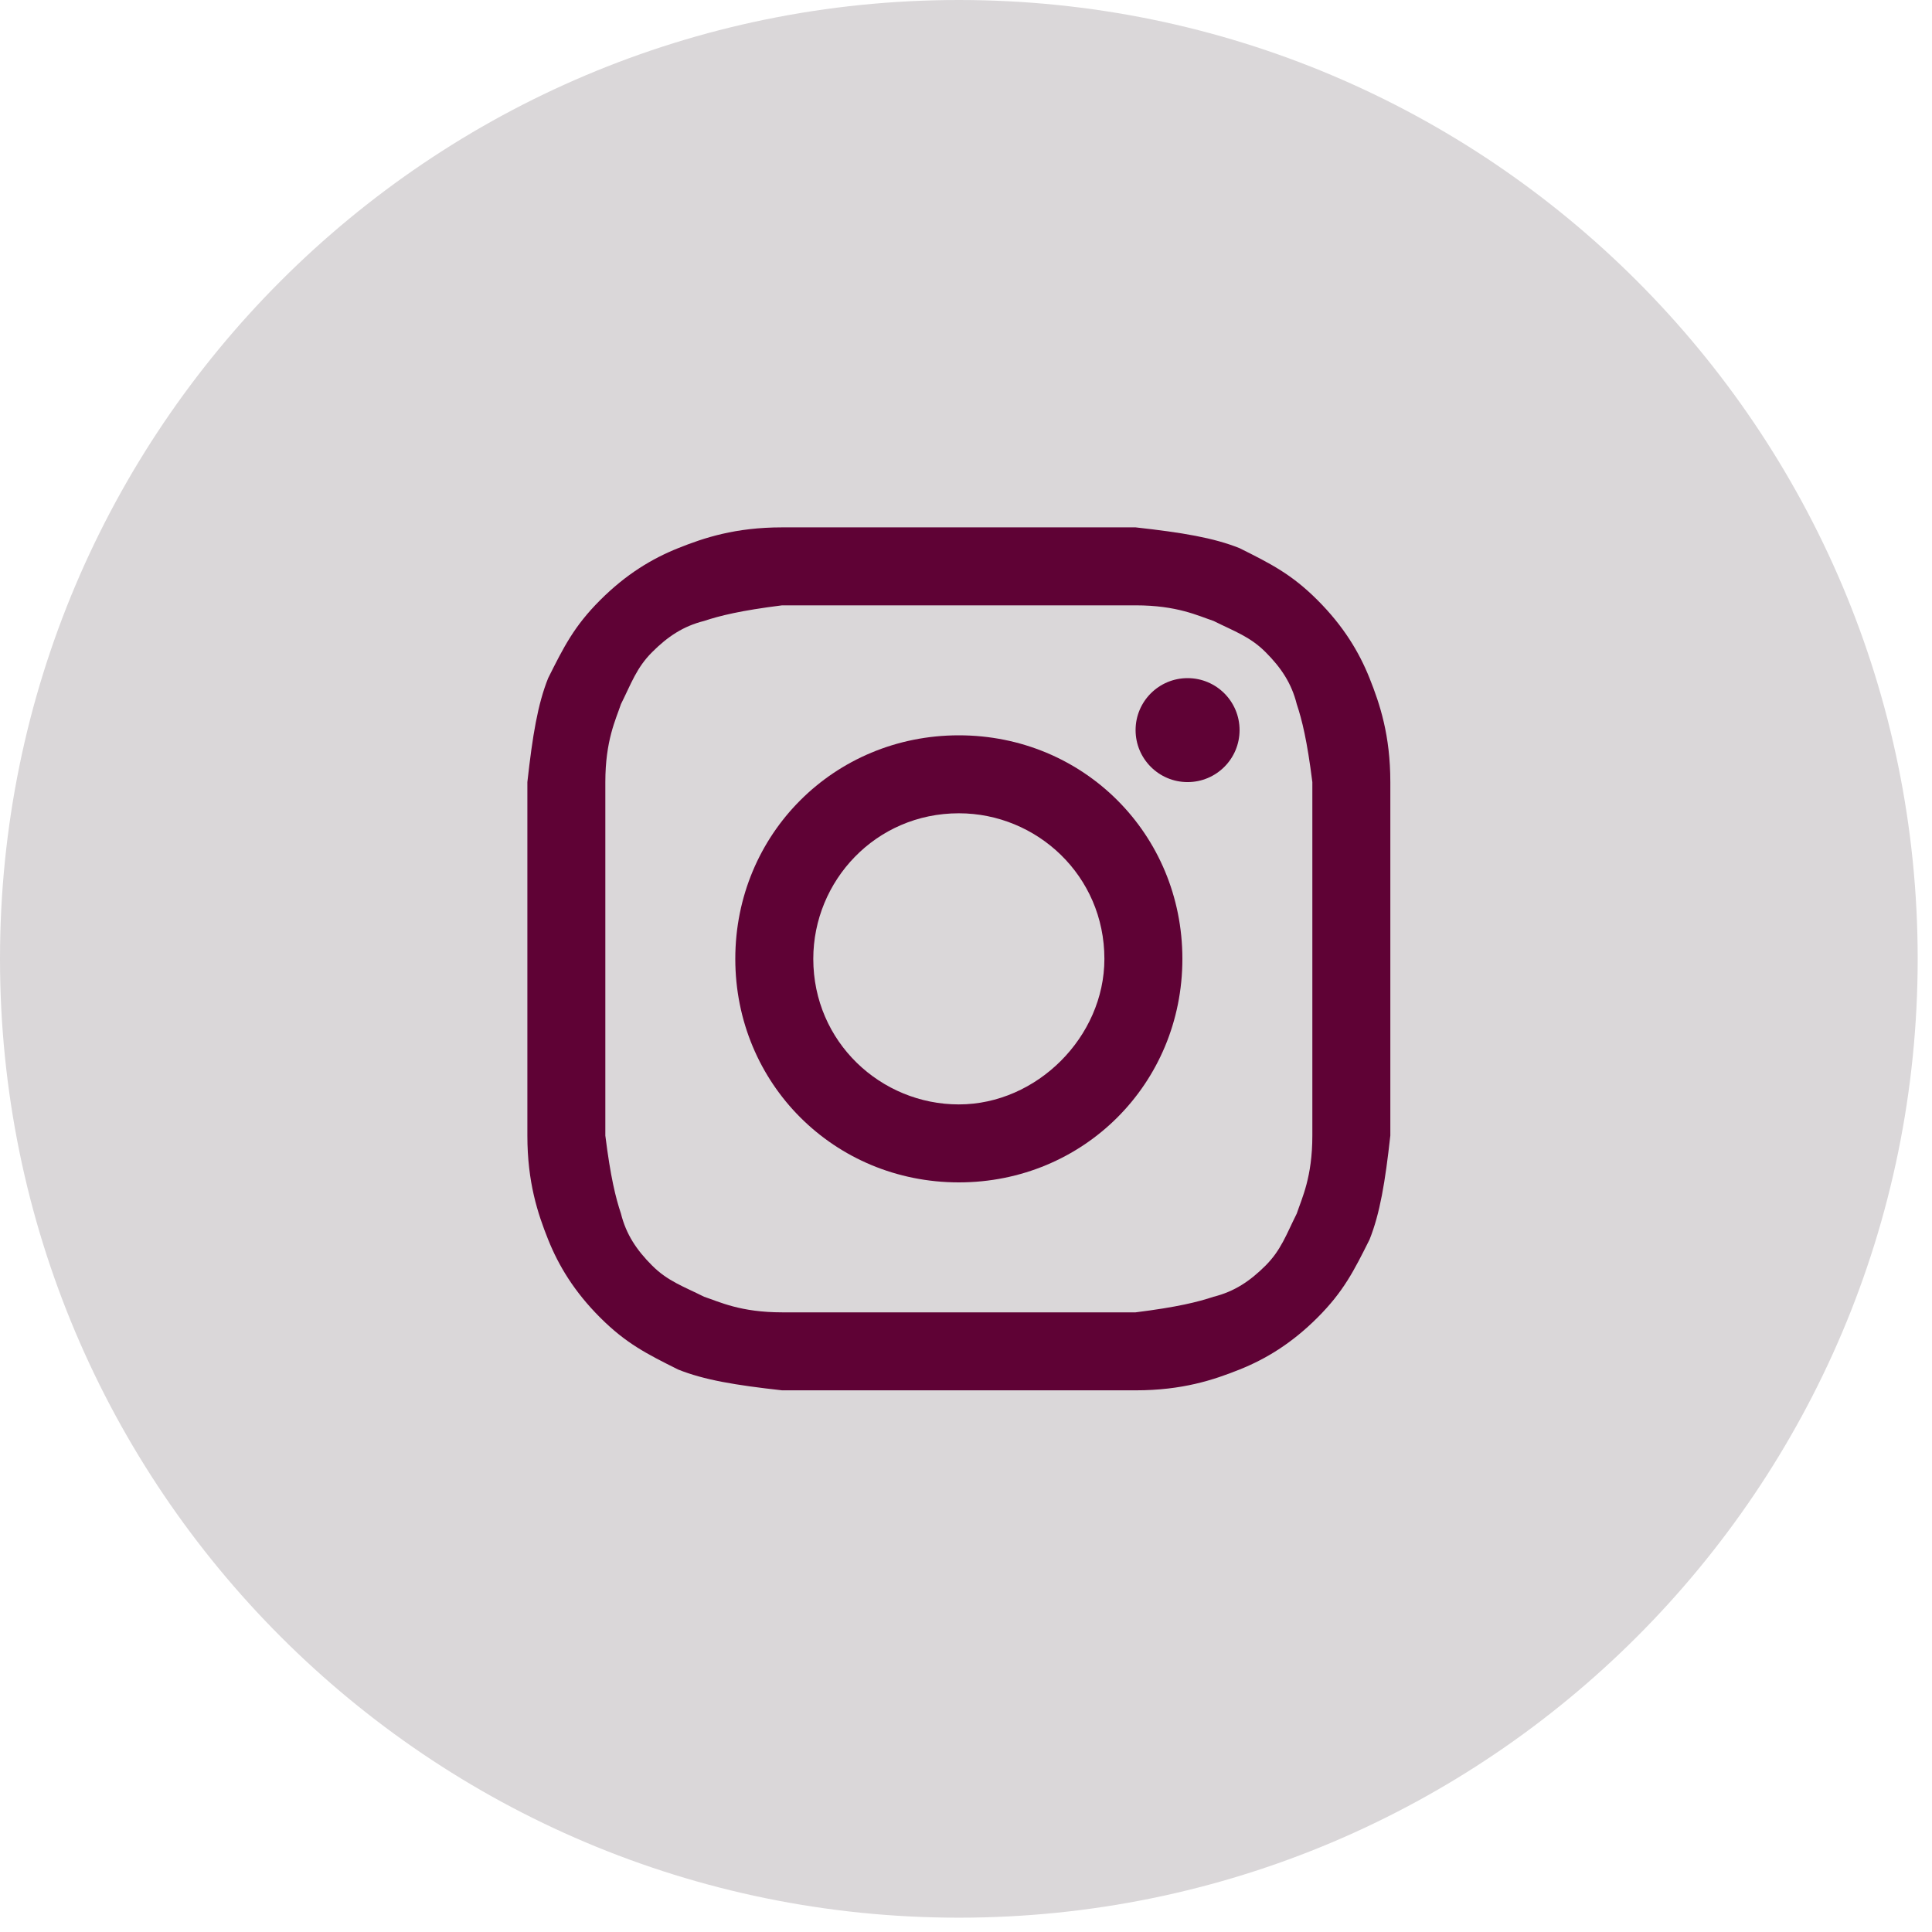
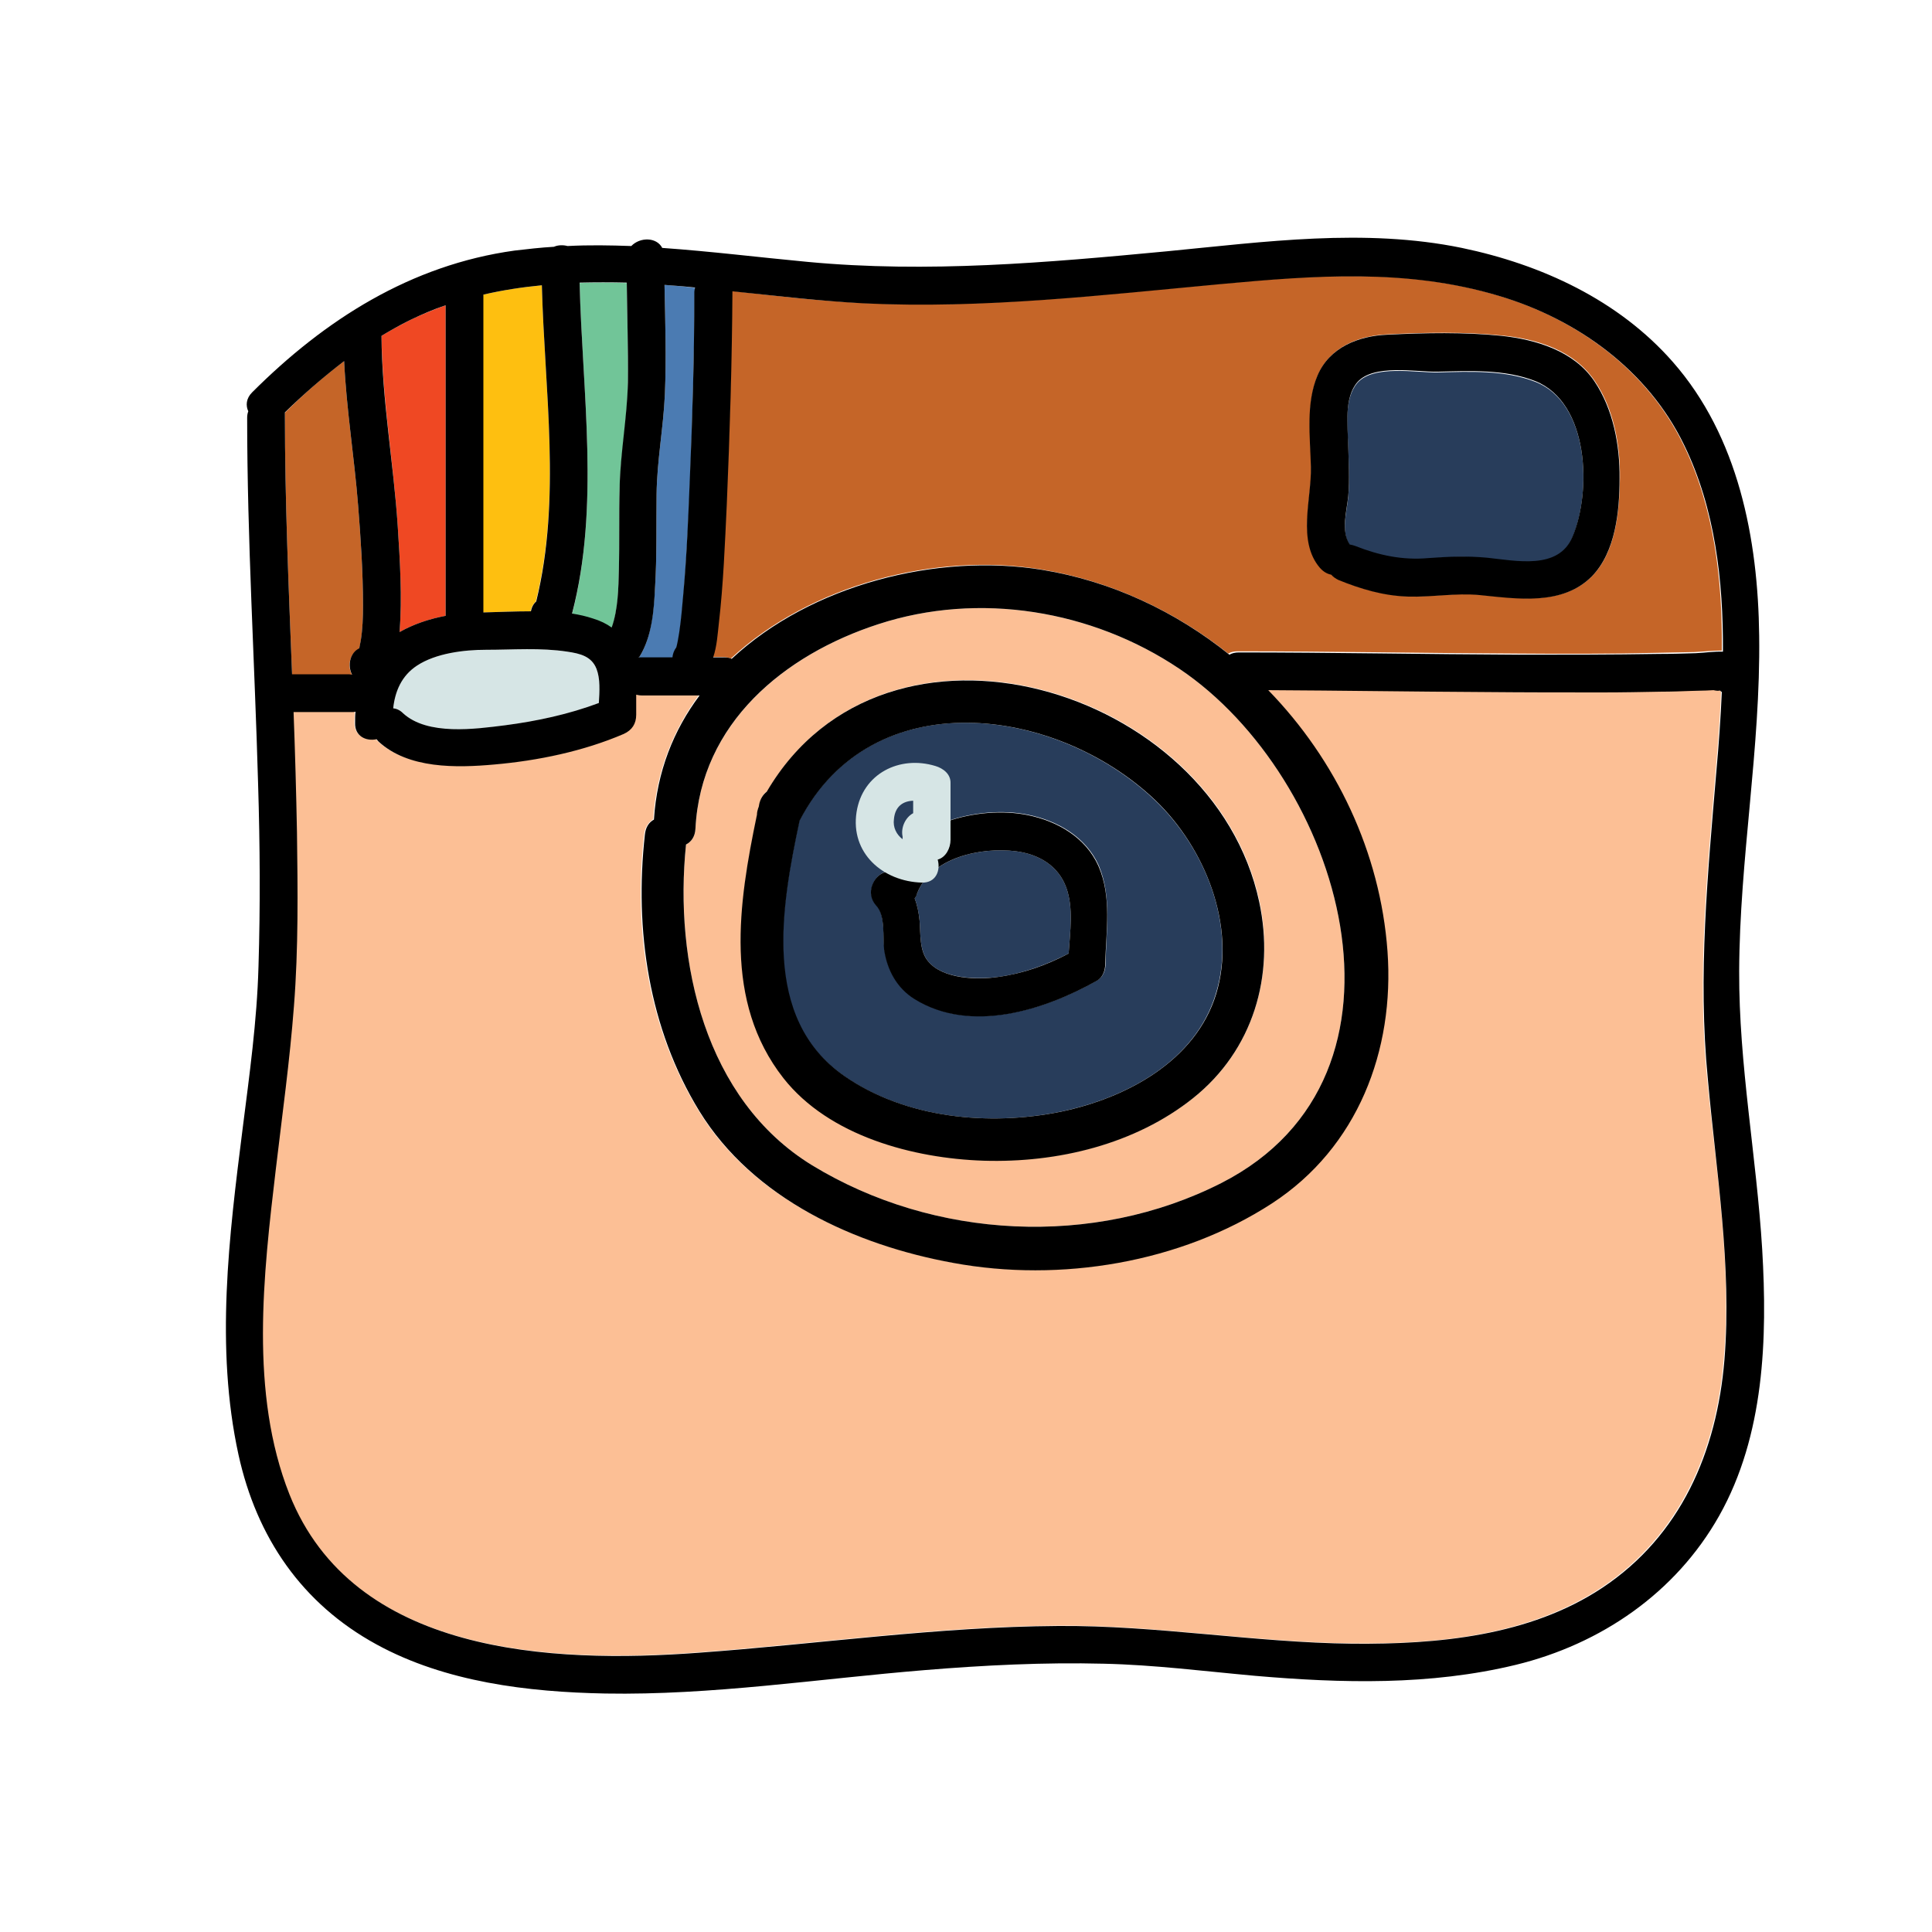
- <svg xmlns="http://www.w3.org/2000/svg" width="90" height="90" viewBox="0 0 90 90" fill="none">
-   <rect width="89.333" height="89.333" rx="44.667" fill="#DAD7D9" />
-   <path d="M44.667 28.199C49.994 28.199 50.721 28.199 52.9 28.199C54.838 28.199 55.806 28.684 56.533 28.926C57.502 29.41 58.228 29.652 58.955 30.379C59.681 31.105 60.166 31.832 60.408 32.801C60.65 33.527 60.892 34.496 61.134 36.433C61.134 38.613 61.134 39.097 61.134 44.667C61.134 50.237 61.134 50.721 61.134 52.901C61.134 54.838 60.65 55.807 60.408 56.533C59.923 57.502 59.681 58.228 58.955 58.955C58.228 59.681 57.502 60.166 56.533 60.408C55.806 60.65 54.838 60.892 52.9 61.134C50.721 61.134 50.236 61.134 44.667 61.134C39.097 61.134 38.612 61.134 36.433 61.134C34.496 61.134 33.527 60.65 32.8 60.408C31.832 59.923 31.105 59.681 30.379 58.955C29.652 58.228 29.168 57.502 28.926 56.533C28.683 55.807 28.441 54.838 28.199 52.901C28.199 50.721 28.199 50.237 28.199 44.667C28.199 39.097 28.199 38.613 28.199 36.433C28.199 34.496 28.683 33.527 28.926 32.801C29.41 31.832 29.652 31.105 30.379 30.379C31.105 29.652 31.832 29.168 32.8 28.926C33.527 28.684 34.496 28.442 36.433 28.199C38.612 28.199 39.339 28.199 44.667 28.199ZM44.667 24.567C39.097 24.567 38.612 24.567 36.433 24.567C34.253 24.567 32.8 25.051 31.59 25.536C30.379 26.02 29.168 26.746 27.957 27.957C26.746 29.168 26.262 30.137 25.535 31.59C25.051 32.801 24.809 34.254 24.567 36.433C24.567 38.613 24.567 39.339 24.567 44.667C24.567 50.237 24.567 50.721 24.567 52.901C24.567 55.08 25.051 56.533 25.535 57.744C26.02 58.955 26.746 60.166 27.957 61.377C29.168 62.587 30.137 63.072 31.59 63.798C32.8 64.283 34.253 64.525 36.433 64.767C38.612 64.767 39.339 64.767 44.667 64.767C49.994 64.767 50.721 64.767 52.9 64.767C55.08 64.767 56.533 64.283 57.744 63.798C58.955 63.314 60.166 62.587 61.376 61.377C62.587 60.166 63.072 59.197 63.798 57.744C64.282 56.533 64.525 55.08 64.767 52.901C64.767 50.721 64.767 49.995 64.767 44.667C64.767 39.339 64.767 38.613 64.767 36.433C64.767 34.254 64.282 32.801 63.798 31.59C63.314 30.379 62.587 29.168 61.376 27.957C60.166 26.746 59.197 26.262 57.744 25.536C56.533 25.051 55.08 24.809 52.9 24.567C50.721 24.567 50.236 24.567 44.667 24.567Z" fill="#5F0235" />
-   <path d="M44.667 34.254C38.855 34.254 34.253 38.855 34.253 44.667C34.253 50.479 38.855 55.08 44.667 55.08C50.479 55.08 55.08 50.479 55.08 44.667C55.08 38.855 50.479 34.254 44.667 34.254ZM44.667 51.448C41.034 51.448 37.886 48.542 37.886 44.667C37.886 41.034 40.792 37.886 44.667 37.886C48.299 37.886 51.447 40.792 51.447 44.667C51.447 48.299 48.299 51.448 44.667 51.448Z" fill="#5F0235" />
-   <path d="M55.322 36.433C56.66 36.433 57.744 35.349 57.744 34.011C57.744 32.674 56.66 31.59 55.322 31.59C53.985 31.59 52.9 32.674 52.9 34.011C52.9 35.349 53.985 36.433 55.322 36.433Z" fill="#5F0235" />
+ <svg xmlns="http://www.w3.org/2000/svg" x="0px" y="0px" width="100" height="100" viewBox="0 0 512 512">
+   <path fill="#71C598" d="M166.1,75c-4.2-0.1-8.3-0.2-12.5,0c0.7,29.1,5.4,59.3-2,87.8c1.9,0.3,3.7,0.7,5.5,1.3c2,0.6,3.6,1.4,5,2.4c1.7-4.8,1.8-10.5,1.9-15.3c0.2-7.2,0-14.5,0.2-21.7c0.3-9.4,2.1-18.6,2.2-28C166.5,92.6,166.2,83.8,166.1,75z" />
+   <path fill="#FCBF95" d="M312.5,177.2c-23.1-15.5-53.1-20.5-79.7-11.8c-25,8.1-47.1,26.4-48.5,54.2c-0.1,2.1-1.1,3.5-2.5,4.2c-3.2,31.2,5,67.6,33.4,85c32.2,19.7,74.7,21.9,108.5,4.7C379.7,284.9,355.3,205.9,312.5,177.2z M316.3,290.9c-15.4,12.3-36,17.2-55.5,16.6c-18.7-0.6-41-6.5-53.1-21.9c-15.9-20.2-11.9-46.3-7-69.8c0-0.7,0.1-1.4,0.5-2.2c0-0.2,0.1-0.4,0.1-0.6c0.3-1.5,1-2.6,2-3.3c31.5-53.8,118.3-27.9,130.5,29.2C337.9,258.6,332.1,278.3,316.3,290.9z" />
+   <path fill="#283D5B" d="M306 212c-26.3-25-75.1-31.4-94.2 5.5-4.8 22.8-10.3 52.3 11.8 67.6 16.3 11.3 38.5 13.4 57.5 9.5 17.2-3.6 35.6-13.2 41.1-31.2C327.8 245.3 319.2 224.5 306 212zM293 255.3c0 1.7-.6 3.6-2.2 4.5-13.9 7.8-33.5 14.1-48.3 4.9-4.7-2.9-7.3-7.7-8.1-13.1-.5-3.3.3-9-2.1-11.7-3-3.3-.7-7.9 2.4-8.9 6-12.9 24.8-17.7 37.7-15.1 7.9 1.6 15.4 5.9 18.8 13.5C294.7 237.8 293.1 246.7 293 255.3zM406.9 101.2c-8.2-3.2-17.4-2.7-26-2.5-5.6.1-16.9-2.1-21.2 2.8-3.6 4.2-2.6 11.8-2.4 16.9.1 4.4.4 8.9 0 13.3-.4 4-2 9.2.4 12.8.5.1 1 .2 1.5.4 6.2 2.6 12.5 3.8 19.3 3.2 5.4-.5 10.2-.7 15.6-.1 7.7.8 18.9 3.3 22.6-5.5C421.8 130.3 421.2 106.8 406.9 101.2z" />
+   <path fill="#283D5B" d="M282.6,235.3c-2.1-5.9-7.3-8.9-13.3-9.7c-9.1-1.2-22.7,1.6-26.3,11.3c-0.2,0.5-0.4,0.9-0.6,1.2c0.7,1.8,1.1,3.8,1.3,5.9c0.3,3.5-0.1,7.9,2.3,10.8c3.9,4.7,13.1,4.8,18.5,4.1c6.6-0.9,12.8-3.2,18.7-6.2C283.6,246.9,284.5,240.6,282.6,235.3z" />
+   <path fill="#C56528" d="M446.1,117.8C436.5,98,417.8,84.5,397,78.3c-24.4-7.3-48.8-5.4-73.8-3.1c-31.3,2.9-62.8,6.6-94.3,5.1c-11.7-0.5-23.3-1.9-35-3.2c0,18.9-0.6,37.8-1.5,56.6c-0.5,10.5-0.9,21-2.1,31.4c-0.3,2.5-0.5,6.1-1.4,9h2.7c0.8,0,1.5,0.2,2.1,0.4c21.1-19.6,54.4-28.2,82.2-23.6c18.4,3,35.4,11,49.6,22.3c0.7-0.4,1.5-0.6,2.5-0.6c24.7,0,49.5,0.5,74.2,0.6c12.4,0.1,24.7,0.1,37.1-0.2c3.3-0.1,6.6-0.1,9.8-0.2c2.2-0.1,4.8-0.4,7.2-0.4C456.5,153.7,454.3,134.6,446.1,117.8z M422,152.6c-7.7,7.9-19.8,6-29.8,5c-6.4-0.6-12.6,0.6-19,0.4c-6.4-0.2-12.4-1.9-18.4-4.4c-0.9-0.4-1.5-0.8-1.9-1.4c-1.1-0.2-2.1-0.8-3-1.8c-6.1-7.2-2.2-18.4-2.4-26.8c-0.2-7.8-1.4-16.9,1.8-24.3c3.2-7.4,10.9-10.4,18.5-10.7c9.9-0.5,20.3-0.7,30.2,0.3c9.2,0.9,19.1,3.9,24.6,12c5,7.3,6.8,16.9,6.7,25.7C429.2,135.2,428.3,146.1,422,152.6z" />
+   <path fill="#4B7BB2" d="M176.1,75.5c0.2,9.7,0.5,19.3,0.1,29c-0.4,8.9-2.1,17.6-2.2,26.5c-0.1,8.2,0.1,16.4-0.4,24.6c-0.4,6.1-0.8,13-4.1,18.4c-0.1,0.1-0.1,0.2-0.2,0.3h9c0.1-0.9,0.5-1.8,1-2.6c0-0.1,0-0.2,0.1-0.3c0.3-1.2,0.5-2.4,0.7-3.7c0.5-3.5,0.8-6.9,1.1-10.4c0.8-10,1.3-20.1,1.7-30.1c0.6-16.5,1.1-33,1.2-49.5c0-0.5,0.1-1,0.2-1.4C181.5,75.9,178.8,75.7,176.1,75.5z" />
+   <path fill="#C56528" d="M94.9,133.9c-1-12.7-3.1-25.5-3.7-38.2c-5.6,4.2-10.8,8.8-15.7,13.7c0,0.2,0,0.3,0,0.5c0,23,1,45.9,1.9,68.9c0.1,0,0.1,0,0.2,0h15c0.2,0,0.5,0,0.7,0.1c-1.3-2.4-0.7-5.7,1.9-7c0-0.1,0-0.3,0.1-0.5c0.1-0.5,0.2-1,0.3-1.5c0.5-3.1,0.6-6.2,0.6-9.3C96.2,151.6,95.6,142.7,94.9,133.9z" />
+   <path fill="#D6E5E5" d="M158.1,177.3c-1.3-3.4-4.4-4.1-7.7-4.6c-7.2-1.1-14.4-0.5-21.6-0.5c-5.8,0-13.4,0.9-18.3,4.2c-4.1,2.7-5.8,6.7-6.3,11.3c0.9,0.1,1.8,0.5,2.6,1.3c6.5,6,19.2,4.3,27.1,3.2c8.4-1.1,16.9-2.9,24.8-5.9C159,183.2,159.2,179.9,158.1,177.3z" />
+   <path fill="#FCBF95" d="M452.4,285.9c-2.7-27.6,0-54.6,2.3-82.1c0.6-6.7,1.1-13.5,1.4-20.5c-0.1-0.1-0.3-0.2-0.4-0.3c0,0,0,0-0.1-0.1c-0.4,0.1-0.9,0.1-1.7-0.1l-2,0.1c-1.3,0-2.6,0.1-3.9,0.1c-2.6,0.1-5.2,0.1-7.9,0.2c-5.2,0.1-10.4,0.2-15.6,0.2c-10.4,0.1-20.8,0-31.1-0.1c-19.1-0.2-38.3-0.5-57.5-0.5c17.9,18.4,29.7,42.9,31.6,69.2c1.9,26.3-7.9,52-30.6,66.8c-24.2,15.8-56,21-84.4,15.8c-26-4.8-53.2-17-67.4-40.3c-13.4-21.9-17.3-48-14.4-73.2c0.2-1.9,1.2-3.2,2.4-4c0.8-12.6,5.3-23.6,12.1-32.9h-15.4c-0.5,0-1-0.1-1.4-0.2c0,1.8,0,3.5,0,5.3c0,2.4-1.1,4.1-3.3,5.1c-10.6,4.6-22.8,7.2-34.3,8.1c-10,0.8-22.8,1.2-30.7-6.1c-0.2-0.2-0.4-0.4-0.5-0.6c-2.7,0.6-5.7-0.8-5.7-4.3c0-1,0.1-2,0.1-3c-0.2,0-0.5,0.1-0.8,0.1h-15c-0.2,0-0.4,0-0.6,0c0.4,10.6,0.7,21.2,0.9,31.9c0.2,15.3,0.4,30.7-0.8,46c-1.1,14.4-3.1,28.8-4.8,43.2c-3.3,27.8-7.1,59.4,3.6,86.2c16.9,42.5,69.5,44.9,108.4,42c31.7-2.3,63.4-6.9,95.3-7.1c26.1-0.2,51.9,4.4,78,4.7c22.5,0.3,46.9-2,66.2-14.8c20.8-13.8,30.4-36.2,32.4-60.5C459,335.4,454.8,310.6,452.4,285.9z" />
+   <path fill="#EF4823" d="M108.5,84.9c-2.5,1.3-5,2.6-7.4,4.1c0.2,16.8,3.2,33.7,4.3,50.4c0.6,9.3,1.2,18.8,0.5,28.1c3.7-2.1,7.9-3.5,12.2-4.3V80.9C114.8,82.1,111.6,83.4,108.5,84.9z" />
+   <path fill="#FEBF10" d="M143.6,75.6c-5.2,0.5-10.5,1.3-15.6,2.5v84.2c0,0,0,0,0,0c4.1-0.1,8.4-0.3,12.6-0.3c0.2-1.1,0.7-1.9,1.4-2.6C148.8,132.2,144.3,103.4,143.6,75.6z" />
+   <path d="M333.7 239c-12.2-57.1-99-83-130.5-29.2-1 .8-1.7 1.9-2 3.3 0 .2-.1.4-.1.6-.3.8-.5 1.5-.5 2.2-4.9 23.5-8.9 49.5 7 69.8 12.1 15.4 34.5 21.3 53.1 21.9 19.5.6 40.1-4.3 55.5-16.6C332.1 278.3 337.9 258.6 333.7 239zM322.3 263.4c-5.5 17.9-23.9 27.6-41.1 31.2-19.1 3.9-41.2 1.8-57.5-9.5-22-15.3-16.6-44.9-11.8-67.6 19.1-36.9 67.9-30.5 94.2-5.5C319.2 224.5 327.8 245.3 322.3 263.4zM422.5 101c-5.4-8-15.4-11-24.6-12-9.8-1-20.3-.8-30.2-.3-7.6.3-15.3 3.3-18.5 10.7-3.2 7.4-2 16.4-1.8 24.3.2 8.5-3.7 19.7 2.4 26.8.9 1 1.9 1.6 3 1.8.5.6 1.1 1 1.9 1.4 5.9 2.4 11.9 4.2 18.4 4.4 6.4.2 12.6-1 19-.4 10 1 22 2.9 29.8-5 6.3-6.5 7.3-17.4 7.3-25.9C429.3 118 427.5 108.4 422.5 101zM416.7 142.3c-3.7 8.8-14.9 6.3-22.6 5.5-5.4-.5-10.2-.3-15.6.1-6.7.6-13-.7-19.3-3.2-.5-.2-1-.3-1.5-.4-2.4-3.6-.8-8.8-.4-12.8.4-4.4.1-8.9 0-13.3-.1-5.1-1.2-12.7 2.4-16.9 4.3-4.9 15.5-2.7 21.2-2.8 8.6-.2 17.9-.7 26 2.5C421.2 106.8 421.8 130.3 416.7 142.3z" />
+   <path d="M467,331.1c-1.5-24.6-6.2-49-6.1-73.7c0.1-29.7,5.7-59.1,5.3-88.9c-0.3-25.7-5.5-52.8-22.9-72.6c-14.4-16.4-34.8-25.8-55.9-30.2c-25.8-5.3-52.3-1.6-78.2,0.9c-31.7,3-63.4,5.8-95.2,2.8c-12.8-1.2-25.7-2.8-38.5-3.7c-1.5-2.9-5.9-2.9-8.2-0.5c-5.6-0.2-11.2-0.3-16.9,0c-1.1-0.3-2.5-0.3-3.6,0.2c-3.5,0.2-7,0.6-10.4,1c-27.5,3.8-50.3,18.3-69.6,37.6c-1.6,1.6-1.7,3.5-1,5c-0.2,0.5-0.3,1.1-0.3,1.7c0,32.4,2,64.7,2.9,97.1c0.5,16.1,0.6,32.3,0.1,48.4c-0.4,14.4-2.4,28.7-4.2,42.9c-3.6,28.5-7.3,58-1.1,86.4c4.8,21.9,16.8,39.5,36.6,50.3c18.3,10,40.1,12.6,60.6,13c28.2,0.5,56.5-3.9,84.6-6.2c15.8-1.3,31.7-2.1,47.5-1.7c13.4,0.3,26.7,2,40,3.2c23.1,2,46.5,2.6,69.2-2.9c22.6-5.5,42.4-19.1,53.9-39.5C467.6,380.4,468.4,354.7,467,331.1z M190.5,165.2c1.2-10.4,1.6-20.9,2.1-31.4c0.8-18.9,1.4-37.8,1.5-56.6c11.7,1.2,23.3,2.6,35,3.2c31.5,1.5,63-2.2,94.3-5.1c25-2.3,49.4-4.2,73.8,3.1c20.8,6.2,39.5,19.7,49.1,39.5c8.2,16.8,10.4,35.9,10.3,54.8c-2.4-0.1-4.9,0.3-7.2,0.4c-3.3,0.1-6.5,0.2-9.8,0.2c-12.4,0.2-24.7,0.2-37.1,0.2c-24.7-0.1-49.5-0.6-74.2-0.6c-1,0-1.8,0.2-2.5,0.6C311.5,162,294.5,154,276.1,151c-27.8-4.5-61.2,4-82.2,23.6c-0.6-0.3-1.3-0.4-2.1-0.4H189C190,171.3,190.2,167.8,190.5,165.2z M323.7,313.5c-33.8,17.2-76.2,15-108.5-4.7c-28.4-17.4-36.6-53.9-33.4-85c1.4-0.7,2.4-2.1,2.5-4.2c1.4-27.9,23.5-46.1,48.5-54.2c26.7-8.7,56.6-3.7,79.7,11.8C355.3,205.9,379.7,284.9,323.7,313.5z M169.5,174c3.3-5.4,3.8-12.2,4.1-18.4c0.5-8.2,0.3-16.4,0.4-24.6c0.1-8.9,1.8-17.6,2.2-26.5c0.4-9.7,0.1-19.3-0.1-29c2.7,0.2,5.4,0.4,8.1,0.7c-0.1,0.4-0.2,0.9-0.2,1.4c0,16.5-0.5,33-1.2,49.5c-0.4,10-0.8,20.1-1.7,30.1c-0.3,3.5-0.6,7-1.1,10.4c-0.2,1.2-0.4,2.5-0.7,3.7c0,0.1-0.1,0.2-0.1,0.3c-0.6,0.8-0.9,1.7-1,2.6h-9C169.4,174.1,169.4,174.1,169.5,174z M153.6,74.9c4.2-0.1,8.3-0.1,12.5,0c0.1,8.8,0.4,17.6,0.3,26.4c-0.2,9.4-2,18.6-2.2,28c-0.2,7.2,0,14.5-0.2,21.7c-0.1,4.8-0.2,10.5-1.9,15.3c-1.4-1-3-1.8-5-2.4c-1.8-0.6-3.6-1-5.5-1.3C159,134.3,154.3,104,153.6,74.9z M150.4,172.7c3.3,0.5,6.4,1.2,7.7,4.6c1,2.6,0.8,5.9,0.6,9c-8,3-16.4,4.8-24.8,5.9c-7.9,1-20.6,2.8-27.1-3.2c-0.8-0.8-1.7-1.2-2.6-1.3c0.5-4.5,2.2-8.6,6.3-11.3c5-3.3,12.5-4.2,18.3-4.2C136,172.2,143.2,171.6,150.4,172.7z M128,78.1c5.1-1.2,10.4-2,15.6-2.5c0.7,27.8,5.2,56.6-1.5,83.8c-0.7,0.6-1.2,1.5-1.4,2.6c-4.2,0-8.5,0.2-12.6,0.3c0,0,0,0,0,0V78.1z M108.5,84.9c3.1-1.5,6.3-2.9,9.6-4v82.3c-4.3,0.8-8.5,2.2-12.2,4.3c0.7-9.3,0.1-18.8-0.5-28.1c-1.1-16.7-4.2-33.6-4.3-50.4C103.4,87.6,105.9,86.2,108.5,84.9z M91.2,95.7c0.6,12.7,2.7,25.5,3.7,38.2c0.7,8.8,1.3,17.7,1.3,26.6c0,3.1-0.1,6.2-0.6,9.3c-0.1,0.5-0.2,1-0.3,1.5c0,0.2-0.1,0.4-0.1,0.5c-2.6,1.3-3.1,4.7-1.9,7c-0.2,0-0.5-0.1-0.7-0.1h-15c-0.1,0-0.1,0-0.2,0c-0.9-23-1.9-45.9-1.9-68.9c0-0.2,0-0.3,0-0.5C80.4,104.5,85.7,99.9,91.2,95.7z M457,360.3c-2,24.4-11.6,46.7-32.4,60.5c-19.3,12.8-43.7,15-66.2,14.8c-26.1-0.3-51.9-4.9-78-4.7c-31.9,0.2-63.5,4.8-95.3,7.1c-39,2.9-91.5,0.5-108.4-42c-10.6-26.8-6.9-58.3-3.6-86.2c1.7-14.4,3.7-28.7,4.8-43.2c1.2-15.3,1-30.7,0.8-46c-0.2-10.6-0.5-21.3-0.9-31.9c0.2,0,0.4,0,0.6,0h15c0.3,0,0.5,0,0.8-0.1c-0.1,1-0.1,2-0.1,3c-0.1,3.5,2.9,4.9,5.7,4.3c0.2,0.2,0.3,0.4,0.5,0.6c7.9,7.3,20.7,7,30.7,6.1c11.5-1,23.6-3.5,34.3-8.1c2.2-1,3.3-2.7,3.3-5.1c0-1.8,0-3.5,0-5.3c0.4,0.1,0.9,0.2,1.4,0.2h15.4c-6.9,9.2-11.3,20.2-12.1,32.9c-1.3,0.7-2.2,2-2.4,4c-2.8,25.2,1,51.3,14.4,73.2c14.3,23.3,41.4,35.6,67.4,40.3c28.3,5.2,60.1,0,84.4-15.8c22.7-14.8,32.5-40.5,30.6-66.8c-1.9-26.3-13.7-50.8-31.6-69.2c19.2,0.1,38.3,0.4,57.5,0.5c10.4,0.1,20.8,0.1,31.1,0.1c5.2,0,10.4-0.1,15.6-0.2c2.6,0,5.2-0.1,7.9-0.2c1.3,0,2.6-0.1,3.9-0.1l2-0.1c0.8,0.2,1.3,0.2,1.7,0.1c0,0,0,0,0.1,0.1c0.1,0.1,0.3,0.2,0.4,0.3c-0.3,6.9-0.8,13.8-1.4,20.5c-2.3,27.5-5,54.5-2.3,82.1C454.8,310.6,459,335.4,457,360.3z" />
+   <path d="M291.1,229.5c-3.4-7.6-10.9-11.9-18.8-13.5c-12.9-2.6-31.7,2.2-37.7,15.1c-3.1,0.9-5.4,5.6-2.4,8.9c2.5,2.7,1.7,8.3,2.1,11.7c0.8,5.4,3.4,10.2,8.1,13.1c14.9,9.2,34.4,2.9,48.3-4.9c1.6-0.9,2.2-2.8,2.2-4.5C293.1,246.7,294.7,237.8,291.1,229.5z M283.2,252.7c-5.9,3.1-12.1,5.3-18.7,6.2c-5.4,0.8-14.6,0.6-18.5-4.1c-2.4-2.8-2-7.3-2.3-10.8c-0.2-2.1-0.6-4.1-1.3-5.9c0.2-0.3,0.5-0.7,0.6-1.2c3.6-9.7,17.1-12.5,26.3-11.3c6,0.8,11.2,3.8,13.3,9.7C284.5,240.6,283.6,246.9,283.2,252.7z" />
+   <g>
+     <path fill="#D6E5E5" d="M247.9,203c-9.5-2.9-19.3,2-20.9,12.2c-1.7,10.9,7,18.4,17.3,18.7c3.8,0.1,5-3.3,4.2-6.1c2.2-0.6,3.4-3.1,3.4-5.2v-15C252,205.1,249.9,203.6,247.9,203z M242,215.5c-2.2,1.2-3.3,4-2.8,6.2c0,0.2,0,0.5,0,0.7c-1.6-1.2-2.6-3.1-2.3-5.3c0.3-3.4,2.4-4.8,5.1-4.9V215.5z" />
+   </g>
</svg>
